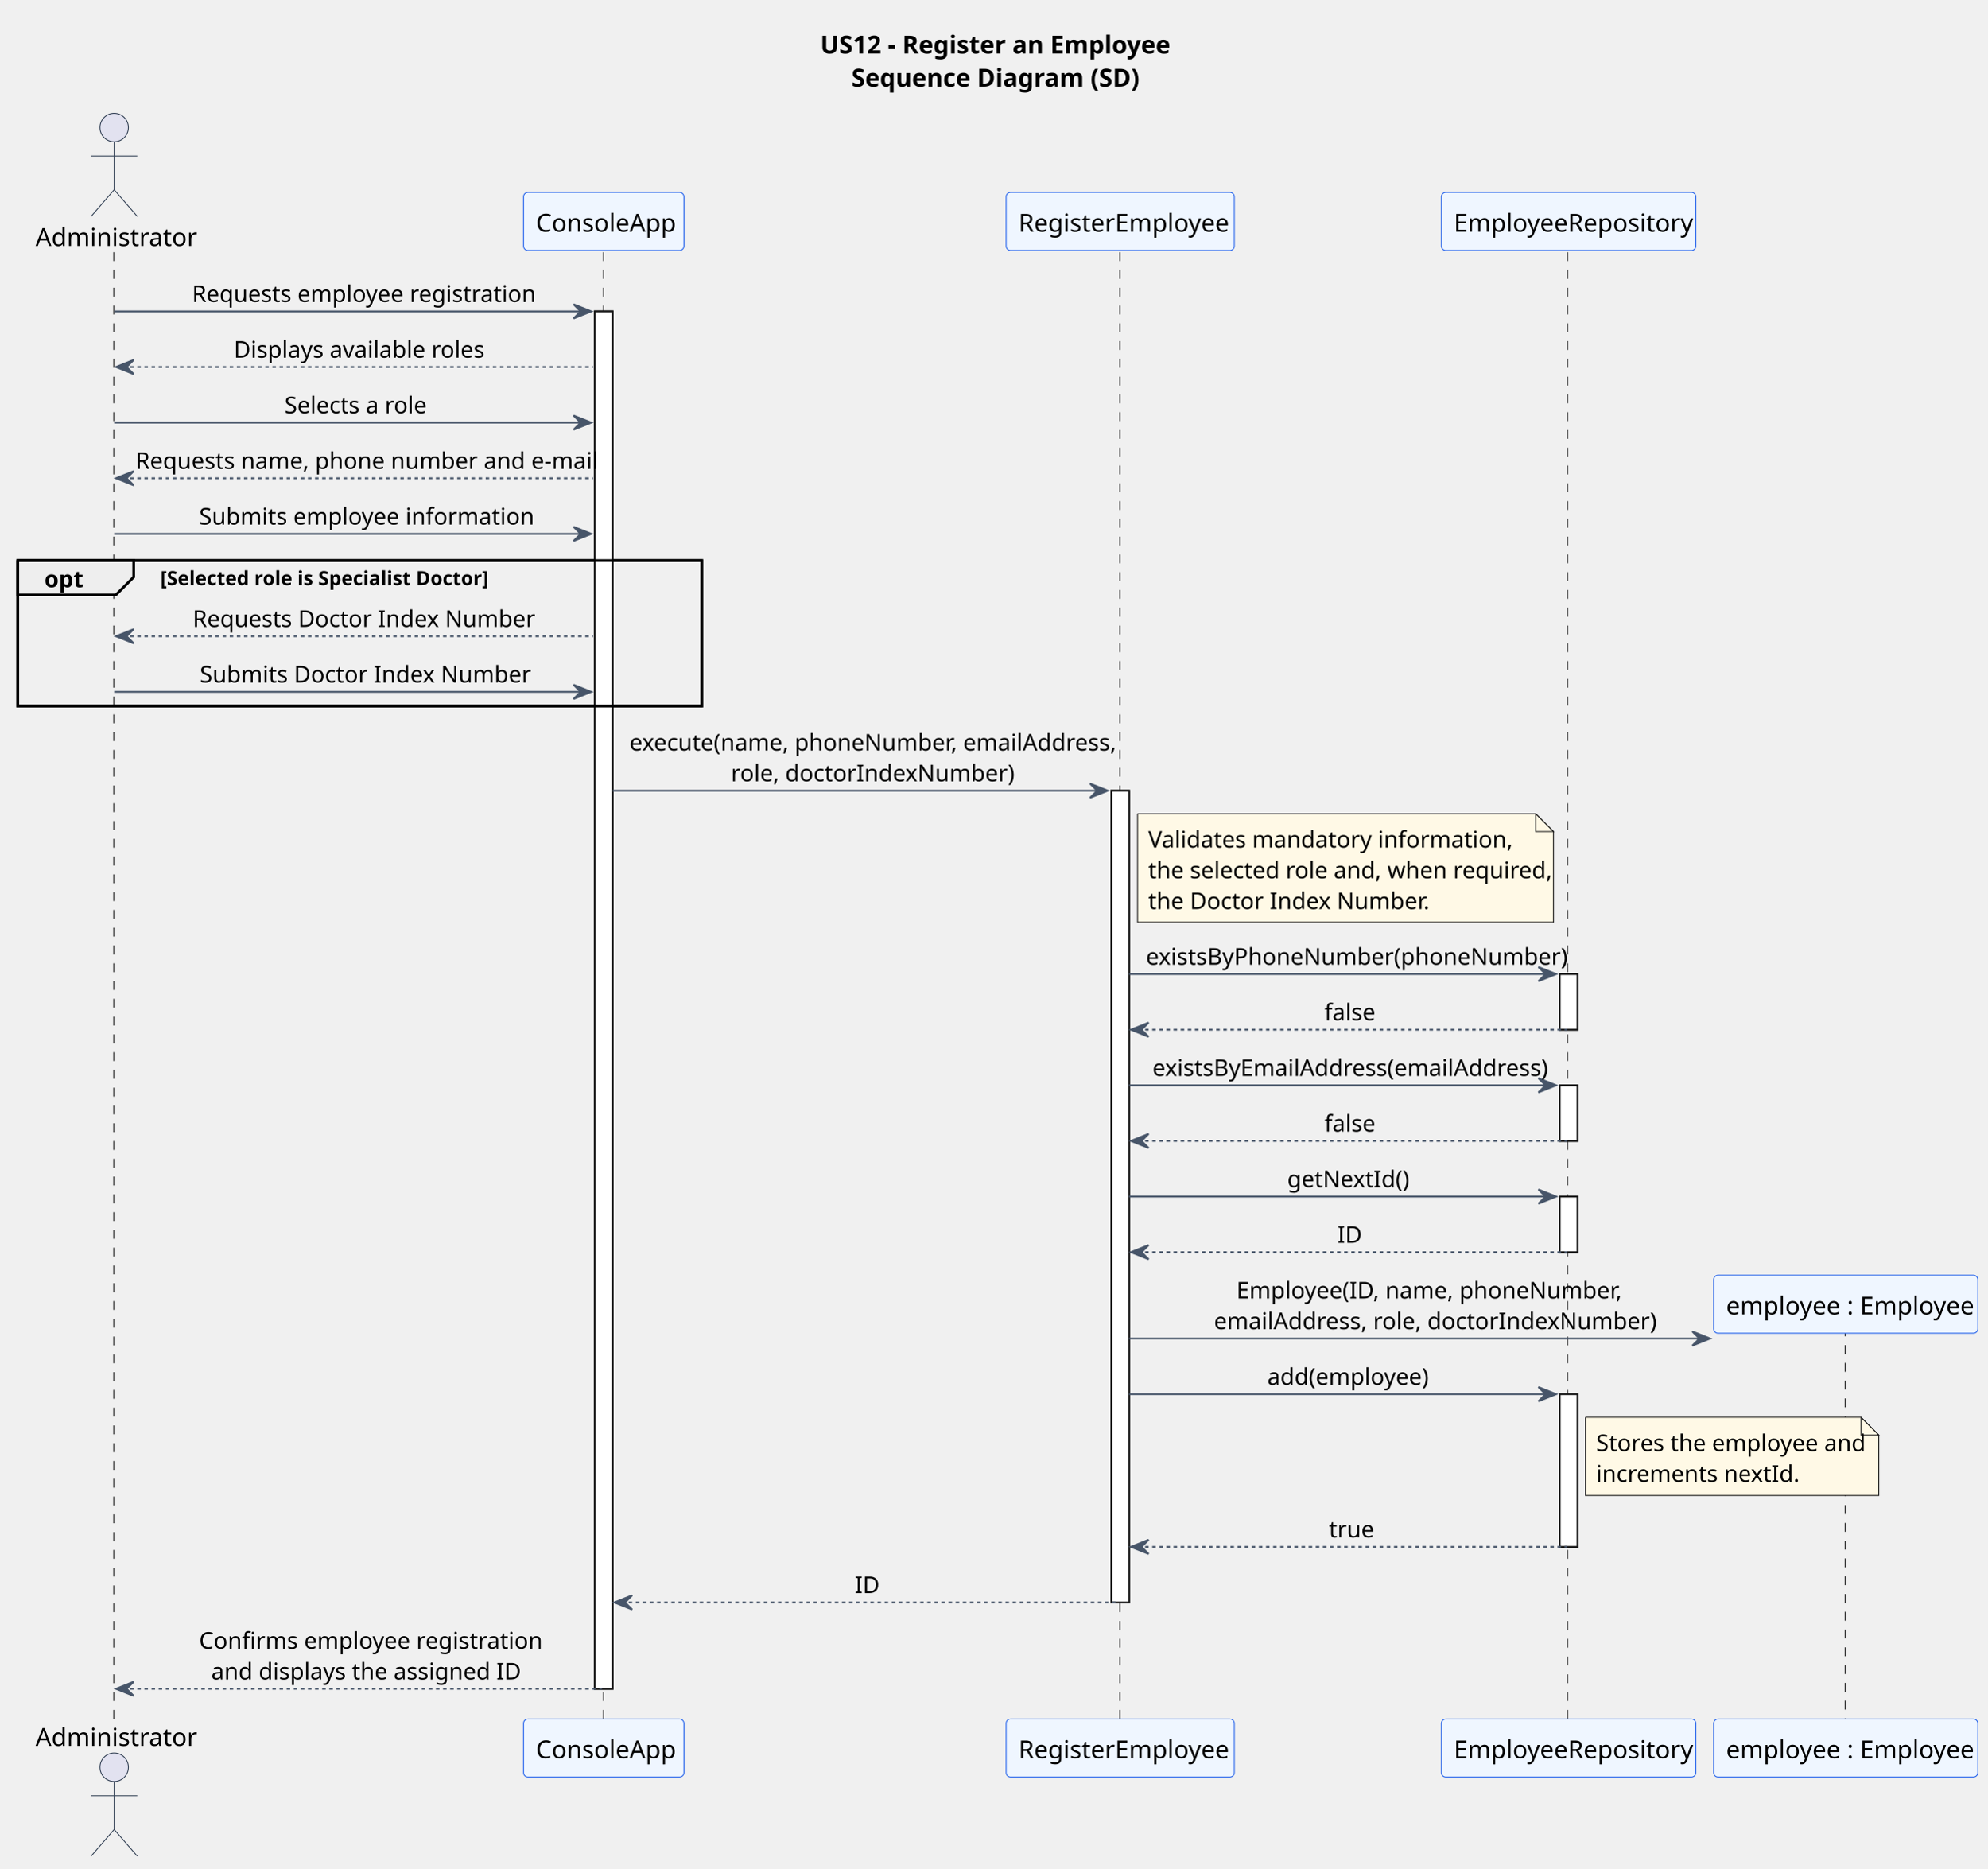
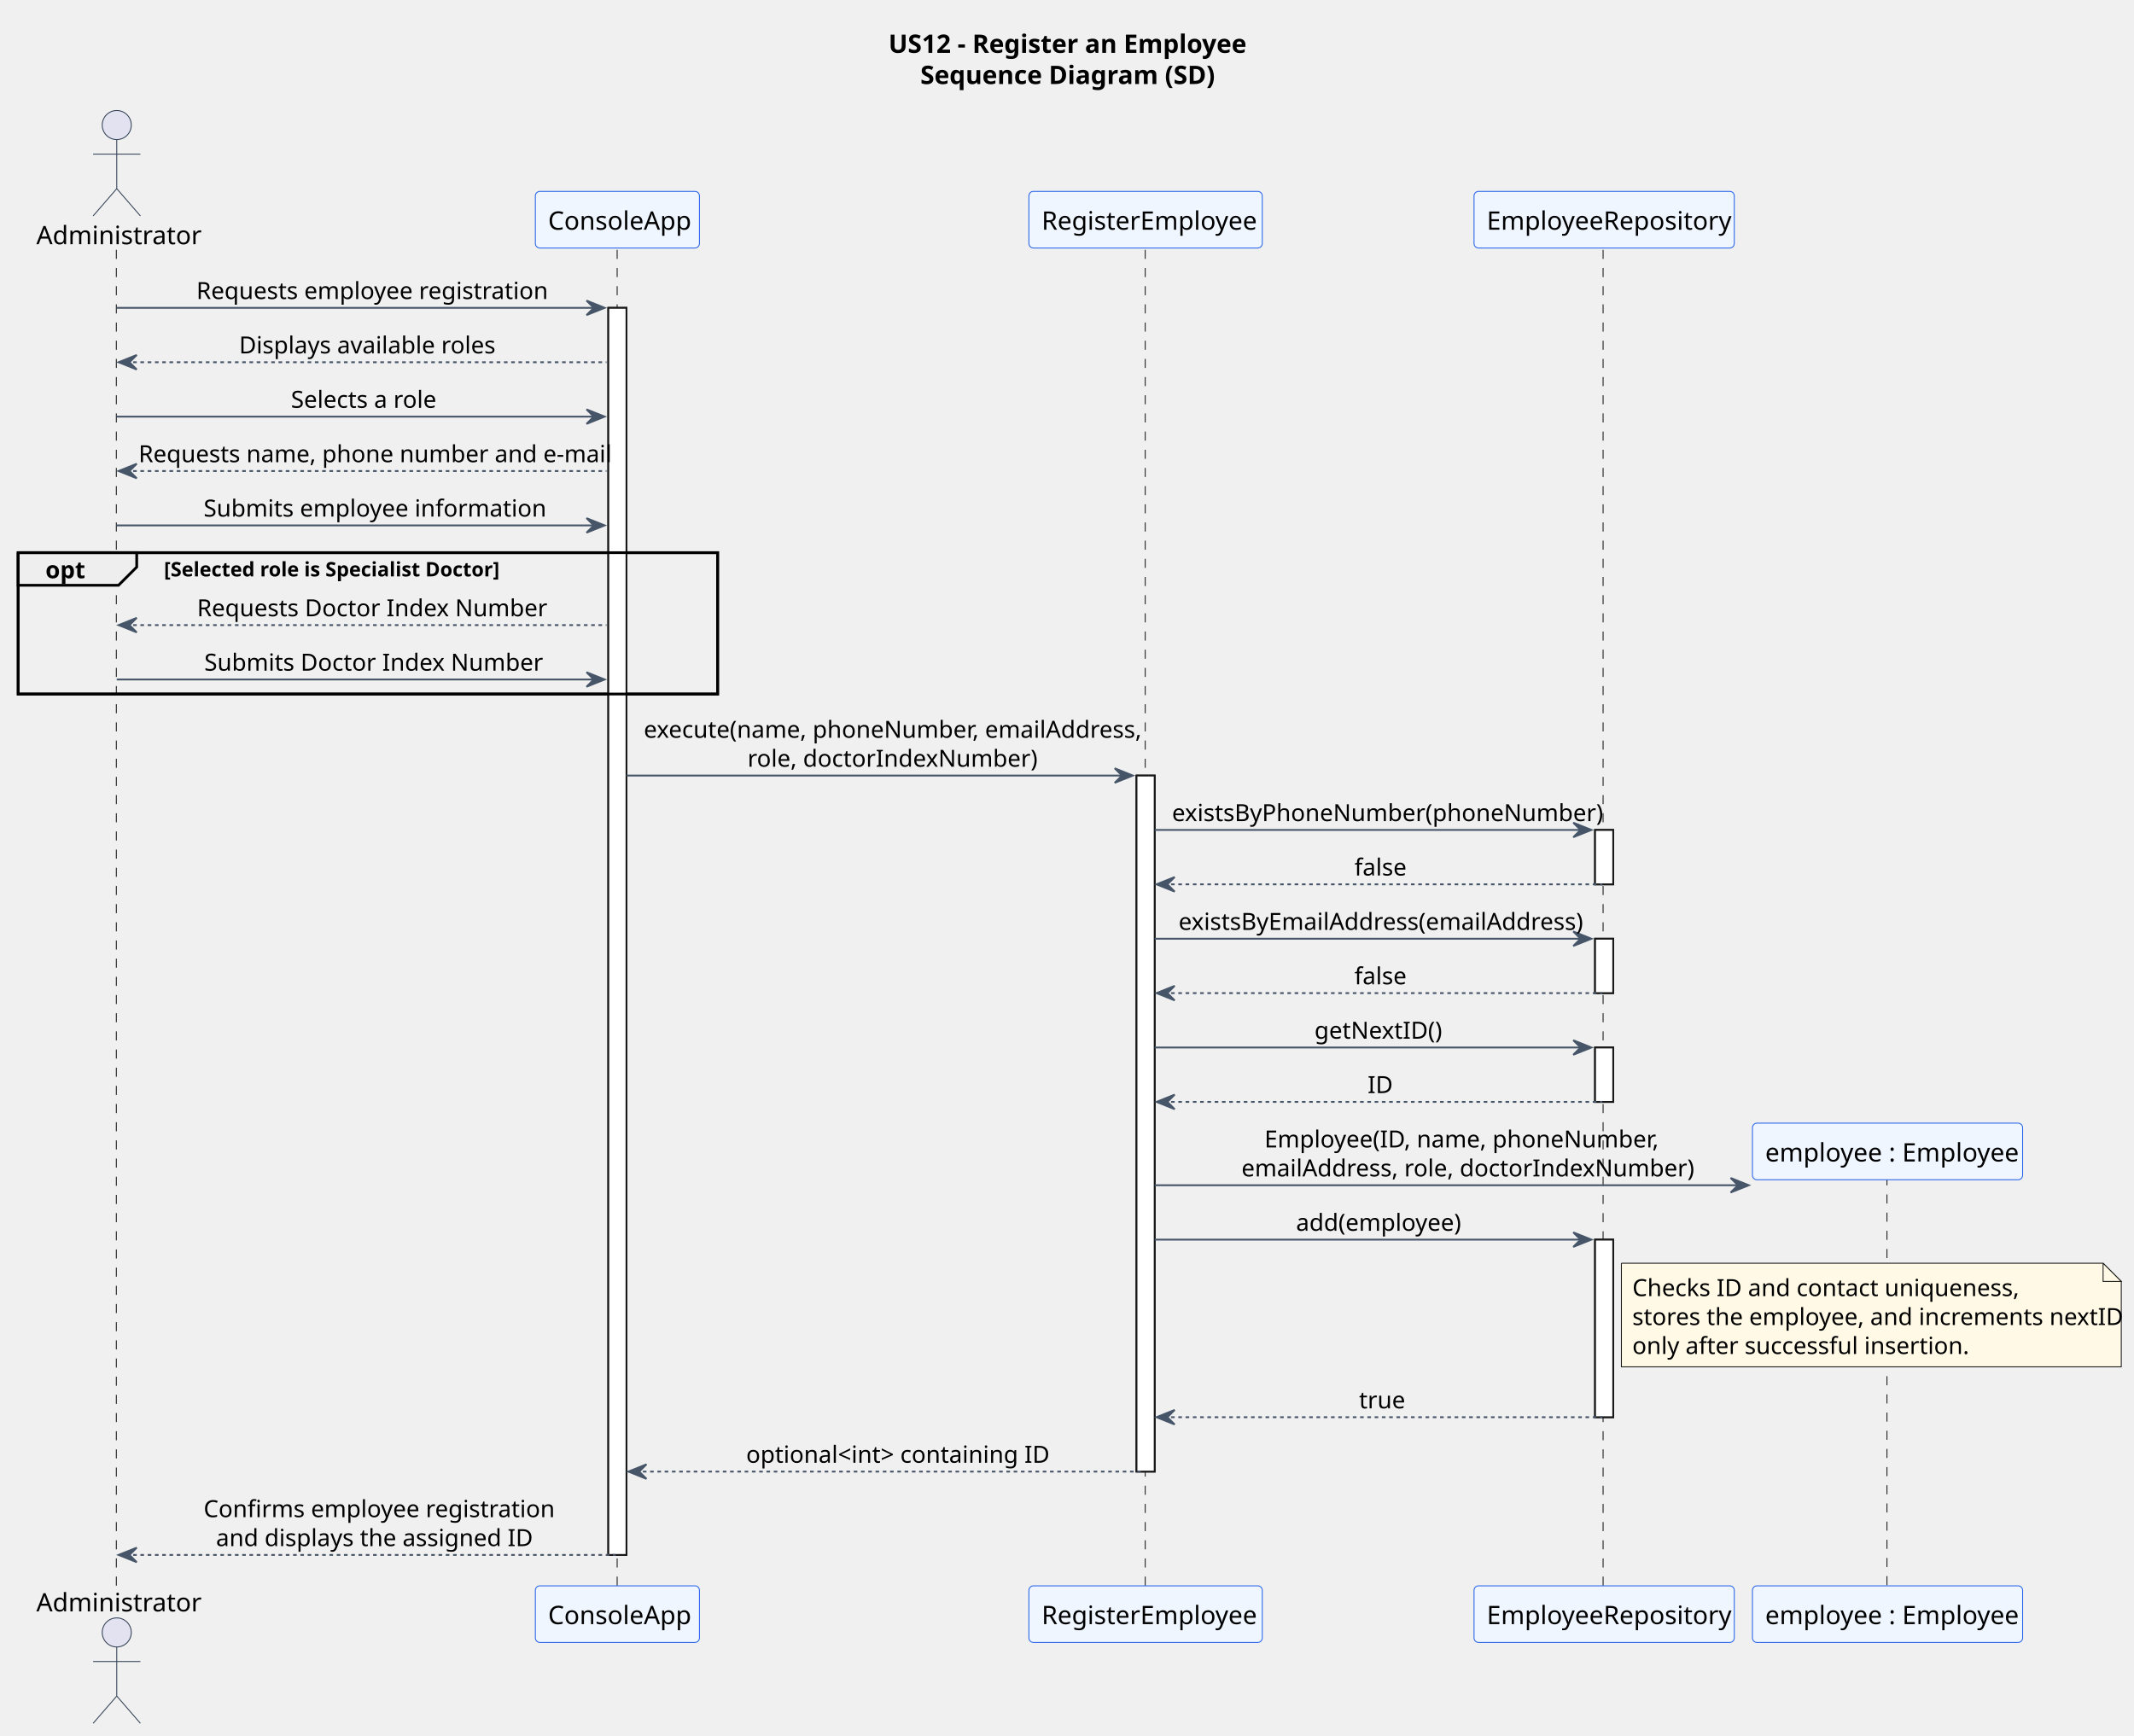
- <svg xmlns="http://www.w3.org/2000/svg" contentStyleType="text/css" data-diagram-type="SEQUENCE" height="1051px" preserveAspectRatio="none" style="width:1118px;height:1051px;background:#FFFFFF;" version="1.1" viewBox="0 0 1118 1051" width="1118px" zoomAndPan="magnify">
+ <svg xmlns="http://www.w3.org/2000/svg" contentStyleType="text/css" height="955px" preserveAspectRatio="none" style="width:1174px;height:955px;background:#FFFFFF;" version="1.1" viewBox="0 0 1174 955" width="1174px" zoomAndPan="magnify">
  <defs />
  <g>
-     <text fill="#000000" font-family="sans-serif" font-size="14" font-weight="bold" lengthAdjust="spacing" textLength="193.737" x="461.493" y="30.107">US12 - Register an Employee</text>
-     <text fill="#000000" font-family="sans-serif" font-size="14" font-weight="bold" lengthAdjust="spacing" textLength="158.71" x="479.006" y="48.728">Sequence Diagram (SD)</text>
-     <g>
-       <rect fill="#FFFFFF" height="774.857" style="stroke:#181818;stroke-width:1;" width="10" x="334.657" y="175.154" />
-     </g>
-     <g>
-       <rect fill="#FFFFFF" height="456.656" style="stroke:#181818;stroke-width:1;" width="10" x="625.237" y="444.773" />
-     </g>
-     <g>
-       <rect fill="#FFFFFF" height="31.291" style="stroke:#181818;stroke-width:1;" width="10" x="877.51" y="547.938" />
-     </g>
-     <g>
-       <rect fill="#FFFFFF" height="31.291" style="stroke:#181818;stroke-width:1;" width="10" x="877.51" y="610.519" />
-     </g>
-     <g>
-       <rect fill="#FFFFFF" height="31.291" style="stroke:#181818;stroke-width:1;" width="10" x="877.51" y="673.102" />
-     </g>
-     <g>
-       <rect fill="#FFFFFF" height="85.873" style="stroke:#181818;stroke-width:1;" width="10" x="877.51" y="784.266" />
-     </g>
-     <rect fill="none" height="81.873" style="stroke:#000000;stroke-width:1.5;" width="384.794" x="10" y="315.318" />
-     <g class="participant-lifeline" data-entity-uid="part1" data-qualified-name="Admin" id="part1-lifeline">
-       <g>
-         <rect fill="#000000" fill-opacity="0" height="826.148" width="8" x="60.234" y="141.863" />
-         <line style="stroke:#181818;stroke-width:0.5;stroke-dasharray:5,5;" x1="64" x2="64" y1="141.863" y2="968.012" />
-       </g>
-     </g>
-     <g class="participant-lifeline" data-entity-uid="part2" data-qualified-name="UI" id="part2-lifeline">
-       <g>
-         <rect fill="#000000" fill-opacity="0" height="826.148" width="8" x="335.657" y="141.863" />
-         <line style="stroke:#181818;stroke-width:0.5;stroke-dasharray:5,5;" x1="339.519" x2="339.519" y1="141.863" y2="968.012" />
-       </g>
-     </g>
-     <g class="participant-lifeline" data-entity-uid="part3" data-qualified-name="Service" id="part3-lifeline">
-       <g>
-         <rect fill="#000000" fill-opacity="0" height="826.148" width="8" x="626.237" y="141.863" />
-         <line style="stroke:#181818;stroke-width:0.5;stroke-dasharray:5,5;" x1="630.044" x2="630.044" y1="141.863" y2="968.012" />
-       </g>
-     </g>
-     <g class="participant-lifeline" data-entity-uid="part4" data-qualified-name="Repository" id="part4-lifeline">
-       <g>
-         <rect fill="#000000" fill-opacity="0" height="826.148" width="8" x="878.51" y="141.863" />
-         <line style="stroke:#181818;stroke-width:0.5;stroke-dasharray:5,5;" x1="881.924" x2="881.924" y1="141.863" y2="968.012" />
-       </g>
-     </g>
-     <g class="participant-lifeline" data-entity-uid="part5" data-qualified-name="Employee" id="part5-lifeline">
-       <g>
-         <rect fill="#000000" fill-opacity="0" height="221.328" width="8" x="1034.409" y="746.684" />
-         <line style="stroke:#181818;stroke-width:0.5;stroke-dasharray:5,5;" x1="1038.096" x2="1038.096" y1="746.684" y2="968.012" />
-       </g>
-     </g>
-     <g class="participant participant-head" data-entity-uid="part1" data-qualified-name="Admin" id="part1-head">
-       <text fill="#000000" font-family="sans-serif" font-size="14" lengthAdjust="spacing" textLength="82.469" x="20" y="138.35">Administrator</text>
-       <ellipse cx="64.234" cy="71.742" fill="#E2E2F0" rx="8" ry="8" style="stroke:#334155;stroke-width:0.5;" />
-       <path d="M64.234,79.742 L64.234,106.742 M51.234,87.742 L77.234,87.742 M64.234,106.742 L51.234,121.742 M64.234,106.742 L77.234,121.742" fill="none" style="stroke:#334155;stroke-width:0.5;" />
-     </g>
-     <g class="participant participant-tail" data-entity-uid="part1" data-qualified-name="Admin" id="part1-tail">
-       <text fill="#000000" font-family="sans-serif" font-size="14" lengthAdjust="spacing" textLength="82.469" x="20" y="982.119">Administrator</text>
-       <ellipse cx="64.234" cy="994.133" fill="#E2E2F0" rx="8" ry="8" style="stroke:#334155;stroke-width:0.5;" />
-       <path d="M64.234,1002.133 L64.234,1029.133 M51.234,1010.133 L77.234,1010.133 M64.234,1029.133 L51.234,1044.133 M64.234,1029.133 L77.234,1044.133" fill="none" style="stroke:#334155;stroke-width:0.5;" />
-     </g>
-     <g class="participant participant-head" data-entity-uid="part2" data-qualified-name="UI" id="part2-head">
-       <rect fill="#EFF6FF" height="32.621" rx="2.5" ry="2.5" style="stroke:#2563EB;stroke-width:0.5;" width="90.275" x="294.519" y="108.242" />
-       <text fill="#000000" font-family="sans-serif" font-size="14" lengthAdjust="spacing" textLength="76.275" x="301.519" y="130.35">ConsoleApp</text>
-     </g>
-     <g class="participant participant-tail" data-entity-uid="part2" data-qualified-name="UI" id="part2-tail">
-       <rect fill="#EFF6FF" height="32.621" rx="2.5" ry="2.5" style="stroke:#2563EB;stroke-width:0.5;" width="90.275" x="294.519" y="967.012" />
-       <text fill="#000000" font-family="sans-serif" font-size="14" lengthAdjust="spacing" textLength="76.275" x="301.519" y="989.119">ConsoleApp</text>
-     </g>
-     <g class="participant participant-head" data-entity-uid="part3" data-qualified-name="Service" id="part3-head">
-       <rect fill="#EFF6FF" height="32.621" rx="2.5" ry="2.5" style="stroke:#2563EB;stroke-width:0.5;" width="128.386" x="566.044" y="108.242" />
-       <text fill="#000000" font-family="sans-serif" font-size="14" lengthAdjust="spacing" textLength="114.386" x="573.044" y="130.35">RegisterEmployee</text>
-     </g>
-     <g class="participant participant-tail" data-entity-uid="part3" data-qualified-name="Service" id="part3-tail">
-       <rect fill="#EFF6FF" height="32.621" rx="2.5" ry="2.5" style="stroke:#2563EB;stroke-width:0.5;" width="128.386" x="566.044" y="967.012" />
-       <text fill="#000000" font-family="sans-serif" font-size="14" lengthAdjust="spacing" textLength="114.386" x="573.044" y="989.119">RegisterEmployee</text>
-     </g>
-     <g class="participant participant-head" data-entity-uid="part4" data-qualified-name="Repository" id="part4-head">
-       <rect fill="#EFF6FF" height="32.621" rx="2.5" ry="2.5" style="stroke:#2563EB;stroke-width:0.5;" width="143.172" x="810.924" y="108.242" />
-       <text fill="#000000" font-family="sans-serif" font-size="14" lengthAdjust="spacing" textLength="129.172" x="817.924" y="130.35">EmployeeRepository</text>
-     </g>
-     <g class="participant participant-tail" data-entity-uid="part4" data-qualified-name="Repository" id="part4-tail">
-       <rect fill="#EFF6FF" height="32.621" rx="2.5" ry="2.5" style="stroke:#2563EB;stroke-width:0.5;" width="143.172" x="810.924" y="967.012" />
-       <text fill="#000000" font-family="sans-serif" font-size="14" lengthAdjust="spacing" textLength="129.172" x="817.924" y="989.119">EmployeeRepository</text>
-     </g>
-     <g class="participant participant-tail" data-entity-uid="part5" data-qualified-name="Employee" id="part5-tail">
-       <rect fill="#EFF6FF" height="32.621" rx="2.5" ry="2.5" style="stroke:#2563EB;stroke-width:0.5;" width="148.627" x="964.096" y="967.012" />
-       <text fill="#000000" font-family="sans-serif" font-size="14" lengthAdjust="spacing" textLength="134.627" x="971.096" y="989.119">employee : Employee</text>
-     </g>
-     <g>
-       <rect fill="#FFFFFF" height="774.857" style="stroke:#181818;stroke-width:1;" width="10" x="334.657" y="175.154" />
-     </g>
-     <g>
-       <rect fill="#FFFFFF" height="456.656" style="stroke:#181818;stroke-width:1;" width="10" x="625.237" y="444.773" />
-     </g>
-     <g>
-       <rect fill="#FFFFFF" height="31.291" style="stroke:#181818;stroke-width:1;" width="10" x="877.51" y="547.938" />
-     </g>
-     <g>
-       <rect fill="#FFFFFF" height="31.291" style="stroke:#181818;stroke-width:1;" width="10" x="877.51" y="610.519" />
-     </g>
-     <g>
-       <rect fill="#FFFFFF" height="31.291" style="stroke:#181818;stroke-width:1;" width="10" x="877.51" y="673.102" />
-     </g>
-     <g>
-       <rect fill="#FFFFFF" height="85.873" style="stroke:#181818;stroke-width:1;" width="10" x="877.51" y="784.266" />
-     </g>
-     <g class="message" data-entity-1="part1" data-entity-2="part2" id="msg1">
-       <polygon fill="#475569" points="322.657,171.154,332.657,175.154,322.657,179.154,326.657,175.154" style="stroke:#475569;stroke-width:1;" />
-       <line style="stroke:#475569;stroke-width:1;" x1="64.234" x2="328.657" y1="175.154" y2="175.154" />
-       <text fill="#000000" font-family="sans-serif" font-size="13" lengthAdjust="spacing" textLength="182.819" x="108.036" y="169.892">Requests employee registration</text>
-     </g>
-     <g class="message" data-entity-1="part2" data-entity-2="part1" id="msg2">
-       <polygon fill="#475569" points="75.234,202.445,65.234,206.445,75.234,210.445,71.234,206.445" style="stroke:#475569;stroke-width:1;" />
-       <line style="stroke:#475569;stroke-width:1;stroke-dasharray:2,2;" x1="69.234" x2="333.657" y1="206.445" y2="206.445" />
-       <text fill="#000000" font-family="sans-serif" font-size="13" lengthAdjust="spacing" textLength="135.84" x="131.526" y="201.183">Displays available roles</text>
-     </g>
-     <g class="message" data-entity-1="part1" data-entity-2="part2" id="msg3">
-       <polygon fill="#475569" points="322.657,233.736,332.657,237.736,322.657,241.736,326.657,237.736" style="stroke:#475569;stroke-width:1;" />
-       <line style="stroke:#475569;stroke-width:1;" x1="64.234" x2="328.657" y1="237.736" y2="237.736" />
-       <text fill="#000000" font-family="sans-serif" font-size="13" lengthAdjust="spacing" textLength="78.762" x="160.065" y="232.474">Selects a role</text>
-     </g>
-     <g class="message" data-entity-1="part2" data-entity-2="part1" id="msg4">
-       <polygon fill="#475569" points="75.234,265.027,65.234,269.027,75.234,273.027,71.234,269.027" style="stroke:#475569;stroke-width:1;" />
-       <line style="stroke:#475569;stroke-width:1;stroke-dasharray:2,2;" x1="69.234" x2="333.657" y1="269.027" y2="269.027" />
-       <text fill="#000000" font-family="sans-serif" font-size="13" lengthAdjust="spacing" textLength="246.422" x="76.234" y="263.765">Requests name, phone number and e-mail</text>
-     </g>
-     <g class="message" data-entity-1="part1" data-entity-2="part2" id="msg5">
-       <polygon fill="#475569" points="322.657,296.318,332.657,300.318,322.657,304.318,326.657,300.318" style="stroke:#475569;stroke-width:1;" />
-       <line style="stroke:#475569;stroke-width:1;" x1="64.234" x2="328.657" y1="300.318" y2="300.318" />
-       <text fill="#000000" font-family="sans-serif" font-size="13" lengthAdjust="spacing" textLength="174.859" x="112.016" y="295.056">Submits employee information</text>
-     </g>
-     <path d="M10,315.318 L75.211,315.318 L75.211,324.609 L65.211,334.609 L10,334.609 L10,315.318" fill="#EEEEEE" style="stroke:#000000;stroke-width:1.5;" />
-     <rect fill="none" height="81.873" style="stroke:#000000;stroke-width:1.5;" width="384.794" x="10" y="315.318" />
-     <text fill="#000000" font-family="sans-serif" font-size="13" font-weight="bold" lengthAdjust="spacing" textLength="20.211" x="25" y="330.347">opt</text>
-     <text fill="#000000" font-family="sans-serif" font-size="11" font-weight="bold" lengthAdjust="spacing" textLength="180.947" x="90.211" y="329.188">[Selected role is Specialist Doctor]</text>
-     <g class="message" data-entity-1="part2" data-entity-2="part1" id="msg6">
-       <polygon fill="#475569" points="75.234,353.9,65.234,357.9,75.234,361.9,71.234,357.9" style="stroke:#475569;stroke-width:1;" />
-       <line style="stroke:#475569;stroke-width:1;stroke-dasharray:2,2;" x1="69.234" x2="333.657" y1="357.9" y2="357.9" />
-       <text fill="#000000" font-family="sans-serif" font-size="13" lengthAdjust="spacing" textLength="182.083" x="108.404" y="352.638">Requests Doctor Index Number</text>
-     </g>
-     <g class="message" data-entity-1="part1" data-entity-2="part2" id="msg7">
-       <polygon fill="#475569" points="322.657,385.191,332.657,389.191,322.657,393.191,326.657,389.191" style="stroke:#475569;stroke-width:1;" />
-       <line style="stroke:#475569;stroke-width:1;" x1="64.234" x2="328.657" y1="389.191" y2="389.191" />
-       <text fill="#000000" font-family="sans-serif" font-size="13" lengthAdjust="spacing" textLength="174.123" x="112.384" y="383.929">Submits Doctor Index Number</text>
-     </g>
-     <g class="message" data-entity-1="part2" data-entity-2="part3" id="msg8">
-       <polygon fill="#475569" points="613.237,440.773,623.237,444.773,613.237,448.773,617.237,444.773" style="stroke:#475569;stroke-width:1;" />
-       <line style="stroke:#475569;stroke-width:1;" x1="344.657" x2="619.237" y1="444.773" y2="444.773" />
-       <text fill="#000000" font-family="sans-serif" font-size="13" lengthAdjust="spacing" textLength="261.581" x="354.157" y="422.22">execute(name, phoneNumber, emailAddress,</text>
-       <text fill="#000000" font-family="sans-serif" font-size="13" lengthAdjust="spacing" textLength="147.399" x="411.248" y="439.511">role, doctorIndexNumber)</text>
-     </g>
-     <path d="M640,457.773 L640,518.773 L874,518.773 L874,467.773 L864,457.773 L640,457.773" fill="#FFF9E6" style="stroke:#181818;stroke-width:0.5;" />
-     <path d="M864,457.773 L864,467.773 L874,467.773 L864,457.773" fill="#FFF9E6" style="stroke:#181818;stroke-width:0.5;" />
-     <text fill="#000000" font-family="sans-serif" font-size="13" lengthAdjust="spacing" textLength="190.042" x="646" y="476.802">Validates mandatory information,</text>
-     <text fill="#000000" font-family="sans-serif" font-size="13" lengthAdjust="spacing" textLength="213.916" x="646" y="494.093">the selected role and, when required,</text>
-     <text fill="#000000" font-family="sans-serif" font-size="13" lengthAdjust="spacing" textLength="148.846" x="646" y="511.384">the Doctor Index Number.</text>
-     <g class="message" data-entity-1="part3" data-entity-2="part4" id="msg9">
-       <polygon fill="#475569" points="865.51,543.938,875.51,547.938,865.51,551.938,869.51,547.938" style="stroke:#475569;stroke-width:1;" />
-       <line style="stroke:#475569;stroke-width:1;" x1="635.237" x2="871.51" y1="547.938" y2="547.938" />
-       <text fill="#000000" font-family="sans-serif" font-size="13" lengthAdjust="spacing" textLength="223.273" x="644.737" y="542.675">existsByPhoneNumber(phoneNumber)</text>
-     </g>
-     <g class="message" data-entity-1="part4" data-entity-2="part3" id="msg10">
-       <polygon fill="#475569" points="646.237,575.229,636.237,579.229,646.237,583.229,642.237,579.229" style="stroke:#475569;stroke-width:1;" />
-       <line style="stroke:#475569;stroke-width:1;stroke-dasharray:2,2;" x1="640.237" x2="881.51" y1="579.229" y2="579.229" />
-       <text fill="#000000" font-family="sans-serif" font-size="13" lengthAdjust="spacing" textLength="27.46" x="745.144" y="573.966">false</text>
-     </g>
-     <g class="message" data-entity-1="part3" data-entity-2="part4" id="msg11">
-       <polygon fill="#475569" points="865.51,606.519,875.51,610.519,865.51,614.519,869.51,610.519" style="stroke:#475569;stroke-width:1;" />
-       <line style="stroke:#475569;stroke-width:1;" x1="635.237" x2="871.51" y1="610.519" y2="610.519" />
-       <text fill="#000000" font-family="sans-serif" font-size="13" lengthAdjust="spacing" textLength="216.011" x="648.368" y="605.257">existsByEmailAddress(emailAddress)</text>
-     </g>
-     <g class="message" data-entity-1="part4" data-entity-2="part3" id="msg12">
-       <polygon fill="#475569" points="646.237,637.811,636.237,641.811,646.237,645.811,642.237,641.811" style="stroke:#475569;stroke-width:1;" />
-       <line style="stroke:#475569;stroke-width:1;stroke-dasharray:2,2;" x1="640.237" x2="881.51" y1="641.811" y2="641.811" />
-       <text fill="#000000" font-family="sans-serif" font-size="13" lengthAdjust="spacing" textLength="27.46" x="745.144" y="636.548">false</text>
-     </g>
-     <g class="message" data-entity-1="part3" data-entity-2="part4" id="msg13">
-       <polygon fill="#475569" points="865.51,669.102,875.51,673.102,865.51,677.102,869.51,673.102" style="stroke:#475569;stroke-width:1;" />
-       <line style="stroke:#475569;stroke-width:1;" x1="635.237" x2="871.51" y1="673.102" y2="673.102" />
-       <text fill="#000000" font-family="sans-serif" font-size="13" lengthAdjust="spacing" textLength="64.302" x="724.223" y="667.839">getNextId()</text>
-     </g>
-     <g class="message" data-entity-1="part4" data-entity-2="part3" id="msg14">
-       <polygon fill="#475569" points="646.237,700.393,636.237,704.393,646.237,708.393,642.237,704.393" style="stroke:#475569;stroke-width:1;" />
-       <line style="stroke:#475569;stroke-width:1;stroke-dasharray:2,2;" x1="640.237" x2="881.51" y1="704.393" y2="704.393" />
-       <text fill="#000000" font-family="sans-serif" font-size="13" lengthAdjust="spacing" textLength="13" x="752.374" y="699.13">ID</text>
-     </g>
-     <g class="message" data-entity-1="part3" data-entity-2="part5" id="msg15">
-       <polygon fill="#475569" points="952.096,748.975,962.096,752.975,952.096,756.975,956.096,752.975" style="stroke:#475569;stroke-width:1;" />
-       <line style="stroke:#475569;stroke-width:1;" x1="635.237" x2="958.096" y1="752.975" y2="752.975" />
-       <text fill="#000000" font-family="sans-serif" font-size="13" lengthAdjust="spacing" textLength="208.102" x="695.616" y="730.421">Employee(ID, name, phoneNumber,</text>
-       <text fill="#000000" font-family="sans-serif" font-size="13" lengthAdjust="spacing" textLength="233.378" x="682.977" y="747.712">emailAddress, role, doctorIndexNumber)</text>
-     </g>
-     <rect fill="#EFF6FF" height="32.621" rx="2.5" ry="2.5" style="stroke:#2563EB;stroke-width:0.5;" width="148.627" x="964.096" y="717.354" />
-     <text fill="#000000" font-family="sans-serif" font-size="14" lengthAdjust="spacing" textLength="134.627" x="971.096" y="739.461">employee : Employee</text>
-     <g class="message" data-entity-1="part3" data-entity-2="part4" id="msg17">
-       <polygon fill="#475569" points="865.51,780.266,875.51,784.266,865.51,788.266,869.51,784.266" style="stroke:#475569;stroke-width:1;" />
-       <line style="stroke:#475569;stroke-width:1;" x1="635.237" x2="871.51" y1="784.266" y2="784.266" />
-       <text fill="#000000" font-family="sans-serif" font-size="13" lengthAdjust="spacing" textLength="86.715" x="713.016" y="779.003">add(employee)</text>
-     </g>
-     <path d="M892,797.266 L892,841.266 L1057,841.266 L1057,807.266 L1047,797.266 L892,797.266" fill="#FFF9E6" style="stroke:#181818;stroke-width:0.5;" />
-     <path d="M1047,797.266 L1047,807.266 L1057,807.266 L1047,797.266" fill="#FFF9E6" style="stroke:#181818;stroke-width:0.5;" />
-     <text fill="#000000" font-family="sans-serif" font-size="13" lengthAdjust="spacing" textLength="144.536" x="898" y="816.294">Stores the employee and</text>
-     <text fill="#000000" font-family="sans-serif" font-size="13" lengthAdjust="spacing" textLength="106.215" x="898" y="833.585">increments nextId.</text>
-     <g class="message" data-entity-1="part4" data-entity-2="part3" id="msg18">
-       <polygon fill="#475569" points="646.237,866.139,636.237,870.139,646.237,874.139,642.237,870.139" style="stroke:#475569;stroke-width:1;" />
-       <line style="stroke:#475569;stroke-width:1;stroke-dasharray:2,2;" x1="640.237" x2="881.51" y1="870.139" y2="870.139" />
-       <text fill="#000000" font-family="sans-serif" font-size="13" lengthAdjust="spacing" textLength="22.401" x="747.673" y="864.876">true</text>
-     </g>
-     <g class="message" data-entity-1="part3" data-entity-2="part2" id="msg19">
-       <polygon fill="#475569" points="355.657,897.43,345.657,901.43,355.657,905.43,351.657,901.43" style="stroke:#475569;stroke-width:1;" />
-       <line style="stroke:#475569;stroke-width:1;stroke-dasharray:2,2;" x1="349.657" x2="629.237" y1="901.43" y2="901.43" />
-       <text fill="#000000" font-family="sans-serif" font-size="13" lengthAdjust="spacing" textLength="13" x="480.947" y="896.167">ID</text>
-     </g>
-     <g class="message" data-entity-1="part2" data-entity-2="part1" id="msg20">
-       <polygon fill="#475569" points="75.234,946.012,65.234,950.012,75.234,954.012,71.234,950.012" style="stroke:#475569;stroke-width:1;" />
-       <line style="stroke:#475569;stroke-width:1;stroke-dasharray:2,2;" x1="69.234" x2="338.657" y1="950.012" y2="950.012" />
-       <text fill="#000000" font-family="sans-serif" font-size="13" lengthAdjust="spacing" textLength="179.905" x="111.993" y="927.458">Confirms employee registration</text>
-       <text fill="#000000" font-family="sans-serif" font-size="13" lengthAdjust="spacing" textLength="166.213" x="118.839" y="944.749">and displays the assigned ID</text>
-     </g>
+     <text fill="#000000" font-family="sans-serif" font-size="14" font-weight="bold" lengthAdjust="spacing" textLength="193.737" x="488.807" y="29.075">US12 - Register an Employee</text>
+     <text fill="#000000" font-family="sans-serif" font-size="14" font-weight="bold" lengthAdjust="spacing" textLength="158.71" x="506.32" y="46.227">Sequence Diagram (SD)</text>
+     <rect fill="#FFFFFF" height="686.157" style="stroke:#181818;stroke-width:1;" width="10" x="334.657" y="169.38" />
+     <rect fill="#FFFFFF" height="382.968" style="stroke:#181818;stroke-width:1;" width="10" x="625.237" y="426.717" />
+     <rect fill="#FFFFFF" height="29.926" style="stroke:#181818;stroke-width:1;" width="10" x="877.51" y="456.643" />
+     <rect fill="#FFFFFF" height="29.926" style="stroke:#181818;stroke-width:1;" width="10" x="877.51" y="516.496" />
+     <rect fill="#FFFFFF" height="29.926" style="stroke:#181818;stroke-width:1;" width="10" x="877.51" y="576.348" />
+     <rect fill="#FFFFFF" height="97.705" style="stroke:#181818;stroke-width:1;" width="10" x="877.51" y="682.053" />
+     <rect fill="none" height="77.779" style="stroke:#000000;stroke-width:1.5;" width="384.794" x="10" y="304.085" />
+     <line style="stroke:#181818;stroke-width:0.5;stroke-dasharray:5.0,5.0;" x1="64" x2="64" y1="137.454" y2="873.537" />
+     <line style="stroke:#181818;stroke-width:0.5;stroke-dasharray:5.0,5.0;" x1="339.519" x2="339.519" y1="137.454" y2="873.537" />
+     <line style="stroke:#181818;stroke-width:0.5;stroke-dasharray:5.0,5.0;" x1="630.044" x2="630.044" y1="137.454" y2="873.537" />
+     <line style="stroke:#181818;stroke-width:0.5;stroke-dasharray:5.0,5.0;" x1="881.924" x2="881.924" y1="137.454" y2="873.537" />
+     <line style="stroke:#181818;stroke-width:0.5;stroke-dasharray:5.0,5.0;" x1="1038.096" x2="1038.096" y1="647.201" y2="873.537" />
+     <text fill="#000000" font-family="sans-serif" font-size="14" lengthAdjust="spacing" textLength="82.469" x="20" y="134.378">Administrator</text>
+     <ellipse cx="64.234" cy="68.803" fill="#E2E2F0" rx="8" ry="8" style="stroke:#334155;stroke-width:0.5;" />
+     <path d="M64.234,76.803 L64.234,103.803 M51.234,84.803 L77.234,84.803 M64.234,103.803 L51.234,118.803 M64.234,103.803 L77.234,118.803 " fill="none" style="stroke:#334155;stroke-width:0.5;" />
+     <text fill="#000000" font-family="sans-serif" font-size="14" lengthAdjust="spacing" textLength="82.469" x="20" y="886.612">Administrator</text>
+     <ellipse cx="64.234" cy="898.188" fill="#E2E2F0" rx="8" ry="8" style="stroke:#334155;stroke-width:0.5;" />
+     <path d="M64.234,906.188 L64.234,933.188 M51.234,914.188 L77.234,914.188 M64.234,933.188 L51.234,948.188 M64.234,933.188 L77.234,948.188 " fill="none" style="stroke:#334155;stroke-width:0.5;" />
+     <rect fill="#EFF6FF" height="31.151" rx="2.5" ry="2.5" style="stroke:#2563EB;stroke-width:0.5;" width="90.275" x="294.519" y="105.303" />
+     <text fill="#000000" font-family="sans-serif" font-size="14" lengthAdjust="spacing" textLength="76.275" x="301.519" y="126.378">ConsoleApp</text>
+     <rect fill="#EFF6FF" height="31.151" rx="2.5" ry="2.5" style="stroke:#2563EB;stroke-width:0.5;" width="90.275" x="294.519" y="872.537" />
+     <text fill="#000000" font-family="sans-serif" font-size="14" lengthAdjust="spacing" textLength="76.275" x="301.519" y="893.612">ConsoleApp</text>
+     <rect fill="#EFF6FF" height="31.151" rx="2.5" ry="2.5" style="stroke:#2563EB;stroke-width:0.5;" width="128.386" x="566.044" y="105.303" />
+     <text fill="#000000" font-family="sans-serif" font-size="14" lengthAdjust="spacing" textLength="114.386" x="573.044" y="126.378">RegisterEmployee</text>
+     <rect fill="#EFF6FF" height="31.151" rx="2.5" ry="2.5" style="stroke:#2563EB;stroke-width:0.5;" width="128.386" x="566.044" y="872.537" />
+     <text fill="#000000" font-family="sans-serif" font-size="14" lengthAdjust="spacing" textLength="114.386" x="573.044" y="893.612">RegisterEmployee</text>
+     <rect fill="#EFF6FF" height="31.151" rx="2.5" ry="2.5" style="stroke:#2563EB;stroke-width:0.5;" width="143.172" x="810.924" y="105.303" />
+     <text fill="#000000" font-family="sans-serif" font-size="14" lengthAdjust="spacing" textLength="129.172" x="817.924" y="126.378">EmployeeRepository</text>
+     <rect fill="#EFF6FF" height="31.151" rx="2.5" ry="2.5" style="stroke:#2563EB;stroke-width:0.5;" width="143.172" x="810.924" y="872.537" />
+     <text fill="#000000" font-family="sans-serif" font-size="14" lengthAdjust="spacing" textLength="129.172" x="817.924" y="893.612">EmployeeRepository</text>
+     <rect fill="#EFF6FF" height="31.151" rx="2.5" ry="2.5" style="stroke:#2563EB;stroke-width:0.5;" width="148.627" x="964.096" y="872.537" />
+     <text fill="#000000" font-family="sans-serif" font-size="14" lengthAdjust="spacing" textLength="134.627" x="971.096" y="893.612">employee : Employee</text>
+     <rect fill="#FFFFFF" height="686.157" style="stroke:#181818;stroke-width:1;" width="10" x="334.657" y="169.38" />
+     <rect fill="#FFFFFF" height="382.968" style="stroke:#181818;stroke-width:1;" width="10" x="625.237" y="426.717" />
+     <rect fill="#FFFFFF" height="29.926" style="stroke:#181818;stroke-width:1;" width="10" x="877.51" y="456.643" />
+     <rect fill="#FFFFFF" height="29.926" style="stroke:#181818;stroke-width:1;" width="10" x="877.51" y="516.496" />
+     <rect fill="#FFFFFF" height="29.926" style="stroke:#181818;stroke-width:1;" width="10" x="877.51" y="576.348" />
+     <rect fill="#FFFFFF" height="97.705" style="stroke:#181818;stroke-width:1;" width="10" x="877.51" y="682.053" />
+     <polygon fill="#475569" points="322.657,165.38,332.657,169.38,322.657,173.38,326.657,169.38" style="stroke:#475569;stroke-width:1;" />
+     <line style="stroke:#475569;stroke-width:1;" x1="64.234" x2="328.657" y1="169.38" y2="169.38" />
+     <text fill="#000000" font-family="sans-serif" font-size="13" lengthAdjust="spacing" textLength="182.819" x="108.036" y="164.524">Requests employee registration</text>
+     <polygon fill="#475569" points="75.234,195.307,65.234,199.307,75.234,203.307,71.234,199.307" style="stroke:#475569;stroke-width:1;" />
+     <line style="stroke:#475569;stroke-width:1;stroke-dasharray:2.0,2.0;" x1="69.234" x2="333.657" y1="199.307" y2="199.307" />
+     <text fill="#000000" font-family="sans-serif" font-size="13" lengthAdjust="spacing" textLength="135.84" x="131.526" y="194.45">Displays available roles</text>
+     <polygon fill="#475569" points="322.657,225.233,332.657,229.233,322.657,233.233,326.657,229.233" style="stroke:#475569;stroke-width:1;" />
+     <line style="stroke:#475569;stroke-width:1;" x1="64.234" x2="328.657" y1="229.233" y2="229.233" />
+     <text fill="#000000" font-family="sans-serif" font-size="13" lengthAdjust="spacing" textLength="78.762" x="160.065" y="224.376">Selects a role</text>
+     <polygon fill="#475569" points="75.234,255.159,65.234,259.159,75.234,263.159,71.234,259.159" style="stroke:#475569;stroke-width:1;" />
+     <line style="stroke:#475569;stroke-width:1;stroke-dasharray:2.0,2.0;" x1="69.234" x2="333.657" y1="259.159" y2="259.159" />
+     <text fill="#000000" font-family="sans-serif" font-size="13" lengthAdjust="spacing" textLength="246.422" x="76.234" y="254.303">Requests name, phone number and e-mail</text>
+     <polygon fill="#475569" points="322.657,285.085,332.657,289.085,322.657,293.085,326.657,289.085" style="stroke:#475569;stroke-width:1;" />
+     <line style="stroke:#475569;stroke-width:1;" x1="64.234" x2="328.657" y1="289.085" y2="289.085" />
+     <text fill="#000000" font-family="sans-serif" font-size="13" lengthAdjust="spacing" textLength="174.859" x="112.016" y="284.229">Submits employee information</text>
+     <path d="M10,304.085 L75.211,304.085 L75.211,312.012 L65.211,322.012 L10,322.012 L10,304.085 " fill="#EEEEEE" style="stroke:#000000;stroke-width:1.5;" />
+     <rect fill="none" height="77.779" style="stroke:#000000;stroke-width:1.5;" width="384.794" x="10" y="304.085" />
+     <text fill="#000000" font-family="sans-serif" font-size="13" font-weight="bold" lengthAdjust="spacing" textLength="20.211" x="25" y="318.155">opt</text>
+     <text fill="#000000" font-family="sans-serif" font-size="11" font-weight="bold" lengthAdjust="spacing" textLength="180.947" x="90.211" y="317.144">[Selected role is Specialist Doctor]</text>
+     <polygon fill="#475569" points="75.234,339.938,65.234,343.938,75.234,347.938,71.234,343.938" style="stroke:#475569;stroke-width:1;" />
+     <line style="stroke:#475569;stroke-width:1;stroke-dasharray:2.0,2.0;" x1="69.234" x2="333.657" y1="343.938" y2="343.938" />
+     <text fill="#000000" font-family="sans-serif" font-size="13" lengthAdjust="spacing" textLength="182.083" x="108.404" y="339.082">Requests Doctor Index Number</text>
+     <polygon fill="#475569" points="322.657,369.864,332.657,373.864,322.657,377.864,326.657,373.864" style="stroke:#475569;stroke-width:1;" />
+     <line style="stroke:#475569;stroke-width:1;" x1="64.234" x2="328.657" y1="373.864" y2="373.864" />
+     <text fill="#000000" font-family="sans-serif" font-size="13" lengthAdjust="spacing" textLength="174.123" x="112.384" y="369.008">Submits Doctor Index Number</text>
+     <polygon fill="#475569" points="613.237,422.717,623.237,426.717,613.237,430.717,617.237,426.717" style="stroke:#475569;stroke-width:1;" />
+     <line style="stroke:#475569;stroke-width:1;" x1="344.657" x2="619.237" y1="426.717" y2="426.717" />
+     <text fill="#000000" font-family="sans-serif" font-size="13" lengthAdjust="spacing" textLength="261.581" x="354.157" y="405.934">execute(name, phoneNumber, emailAddress,</text>
+     <text fill="#000000" font-family="sans-serif" font-size="13" lengthAdjust="spacing" textLength="147.399" x="411.248" y="421.86">role, doctorIndexNumber)</text>
+     <polygon fill="#475569" points="865.51,452.643,875.51,456.643,865.51,460.643,869.51,456.643" style="stroke:#475569;stroke-width:1;" />
+     <line style="stroke:#475569;stroke-width:1;" x1="635.237" x2="871.51" y1="456.643" y2="456.643" />
+     <text fill="#000000" font-family="sans-serif" font-size="13" lengthAdjust="spacing" textLength="223.273" x="644.737" y="451.787">existsByPhoneNumber(phoneNumber)</text>
+     <polygon fill="#475569" points="646.237,482.569,636.237,486.569,646.237,490.569,642.237,486.569" style="stroke:#475569;stroke-width:1;" />
+     <line style="stroke:#475569;stroke-width:1;stroke-dasharray:2.0,2.0;" x1="640.237" x2="881.51" y1="486.569" y2="486.569" />
+     <text fill="#000000" font-family="sans-serif" font-size="13" lengthAdjust="spacing" textLength="27.46" x="745.144" y="481.713">false</text>
+     <polygon fill="#475569" points="865.51,512.496,875.51,516.496,865.51,520.496,869.51,516.496" style="stroke:#475569;stroke-width:1;" />
+     <line style="stroke:#475569;stroke-width:1;" x1="635.237" x2="871.51" y1="516.496" y2="516.496" />
+     <text fill="#000000" font-family="sans-serif" font-size="13" lengthAdjust="spacing" textLength="216.011" x="648.368" y="511.639">existsByEmailAddress(emailAddress)</text>
+     <polygon fill="#475569" points="646.237,542.422,636.237,546.422,646.237,550.422,642.237,546.422" style="stroke:#475569;stroke-width:1;" />
+     <line style="stroke:#475569;stroke-width:1;stroke-dasharray:2.0,2.0;" x1="640.237" x2="881.51" y1="546.422" y2="546.422" />
+     <text fill="#000000" font-family="sans-serif" font-size="13" lengthAdjust="spacing" textLength="27.46" x="745.144" y="541.565">false</text>
+     <polygon fill="#475569" points="865.51,572.348,875.51,576.348,865.51,580.348,869.51,576.348" style="stroke:#475569;stroke-width:1;" />
+     <line style="stroke:#475569;stroke-width:1;" x1="635.237" x2="871.51" y1="576.348" y2="576.348" />
+     <text fill="#000000" font-family="sans-serif" font-size="13" lengthAdjust="spacing" textLength="66.46" x="723.144" y="571.492">getNextID()</text>
+     <polygon fill="#475569" points="646.237,602.274,636.237,606.274,646.237,610.274,642.237,606.274" style="stroke:#475569;stroke-width:1;" />
+     <line style="stroke:#475569;stroke-width:1;stroke-dasharray:2.0,2.0;" x1="640.237" x2="881.51" y1="606.274" y2="606.274" />
+     <text fill="#000000" font-family="sans-serif" font-size="13" lengthAdjust="spacing" textLength="13" x="752.374" y="601.418">ID</text>
+     <polygon fill="#475569" points="952.096,648.127,962.096,652.127,952.096,656.127,956.096,652.127" style="stroke:#475569;stroke-width:1;" />
+     <line style="stroke:#475569;stroke-width:1;" x1="635.237" x2="958.096" y1="652.127" y2="652.127" />
+     <text fill="#000000" font-family="sans-serif" font-size="13" lengthAdjust="spacing" textLength="208.102" x="695.616" y="631.344">Employee(ID, name, phoneNumber,</text>
+     <text fill="#000000" font-family="sans-serif" font-size="13" lengthAdjust="spacing" textLength="233.378" x="682.977" y="647.27">emailAddress, role, doctorIndexNumber)</text>
+     <rect fill="#EFF6FF" height="31.151" rx="2.5" ry="2.5" style="stroke:#2563EB;stroke-width:0.5;" width="148.627" x="964.096" y="617.976" />
+     <text fill="#000000" font-family="sans-serif" font-size="14" lengthAdjust="spacing" textLength="134.627" x="971.096" y="639.051">employee : Employee</text>
+     <polygon fill="#475569" points="865.51,678.053,875.51,682.053,865.51,686.053,869.51,682.053" style="stroke:#475569;stroke-width:1;" />
+     <line style="stroke:#475569;stroke-width:1;" x1="635.237" x2="871.51" y1="682.053" y2="682.053" />
+     <text fill="#000000" font-family="sans-serif" font-size="13" lengthAdjust="spacing" textLength="86.715" x="713.016" y="677.197">add(employee)</text>
+     <path d="M892,695.053 L892,752.053 L1167,752.053 L1167,705.053 L1157,695.053 L892,695.053 " fill="#FFF9E6" style="stroke:#181818;stroke-width:0.5;" />
+     <path d="M1157,695.053 L1157,705.053 L1167,705.053 L1157,695.053 " fill="#FFF9E6" style="stroke:#181818;stroke-width:0.5;" />
+     <text fill="#000000" font-family="sans-serif" font-size="13" lengthAdjust="spacing" textLength="204.509" x="898" y="713.123">Checks ID and contact uniqueness,</text>
+     <text fill="#000000" font-family="sans-serif" font-size="13" lengthAdjust="spacing" textLength="254.351" x="898" y="729.049">stores the employee, and increments nextID</text>
+     <text fill="#000000" font-family="sans-serif" font-size="13" lengthAdjust="spacing" textLength="174.135" x="898" y="744.976">only after successful insertion.</text>
+     <polygon fill="#475569" points="646.237,775.758,636.237,779.758,646.237,783.758,642.237,779.758" style="stroke:#475569;stroke-width:1;" />
+     <line style="stroke:#475569;stroke-width:1;stroke-dasharray:2.0,2.0;" x1="640.237" x2="881.51" y1="779.758" y2="779.758" />
+     <text fill="#000000" font-family="sans-serif" font-size="13" lengthAdjust="spacing" textLength="22.401" x="747.673" y="774.902">true</text>
+     <polygon fill="#475569" points="355.657,805.685,345.657,809.685,355.657,813.685,351.657,809.685" style="stroke:#475569;stroke-width:1;" />
+     <line style="stroke:#475569;stroke-width:1;stroke-dasharray:2.0,2.0;" x1="349.657" x2="629.237" y1="809.685" y2="809.685" />
+     <text fill="#000000" font-family="sans-serif" font-size="13" lengthAdjust="spacing" textLength="153.943" x="410.475" y="804.828">optional&lt;int&gt; containing ID</text>
+     <polygon fill="#475569" points="75.234,851.537,65.234,855.537,75.234,859.537,71.234,855.537" style="stroke:#475569;stroke-width:1;" />
+     <line style="stroke:#475569;stroke-width:1;stroke-dasharray:2.0,2.0;" x1="69.234" x2="338.657" y1="855.537" y2="855.537" />
+     <text fill="#000000" font-family="sans-serif" font-size="13" lengthAdjust="spacing" textLength="179.905" x="111.993" y="834.754">Confirms employee registration</text>
+     <text fill="#000000" font-family="sans-serif" font-size="13" lengthAdjust="spacing" textLength="166.213" x="118.839" y="850.681">and displays the assigned ID</text>
  </g>
</svg>
